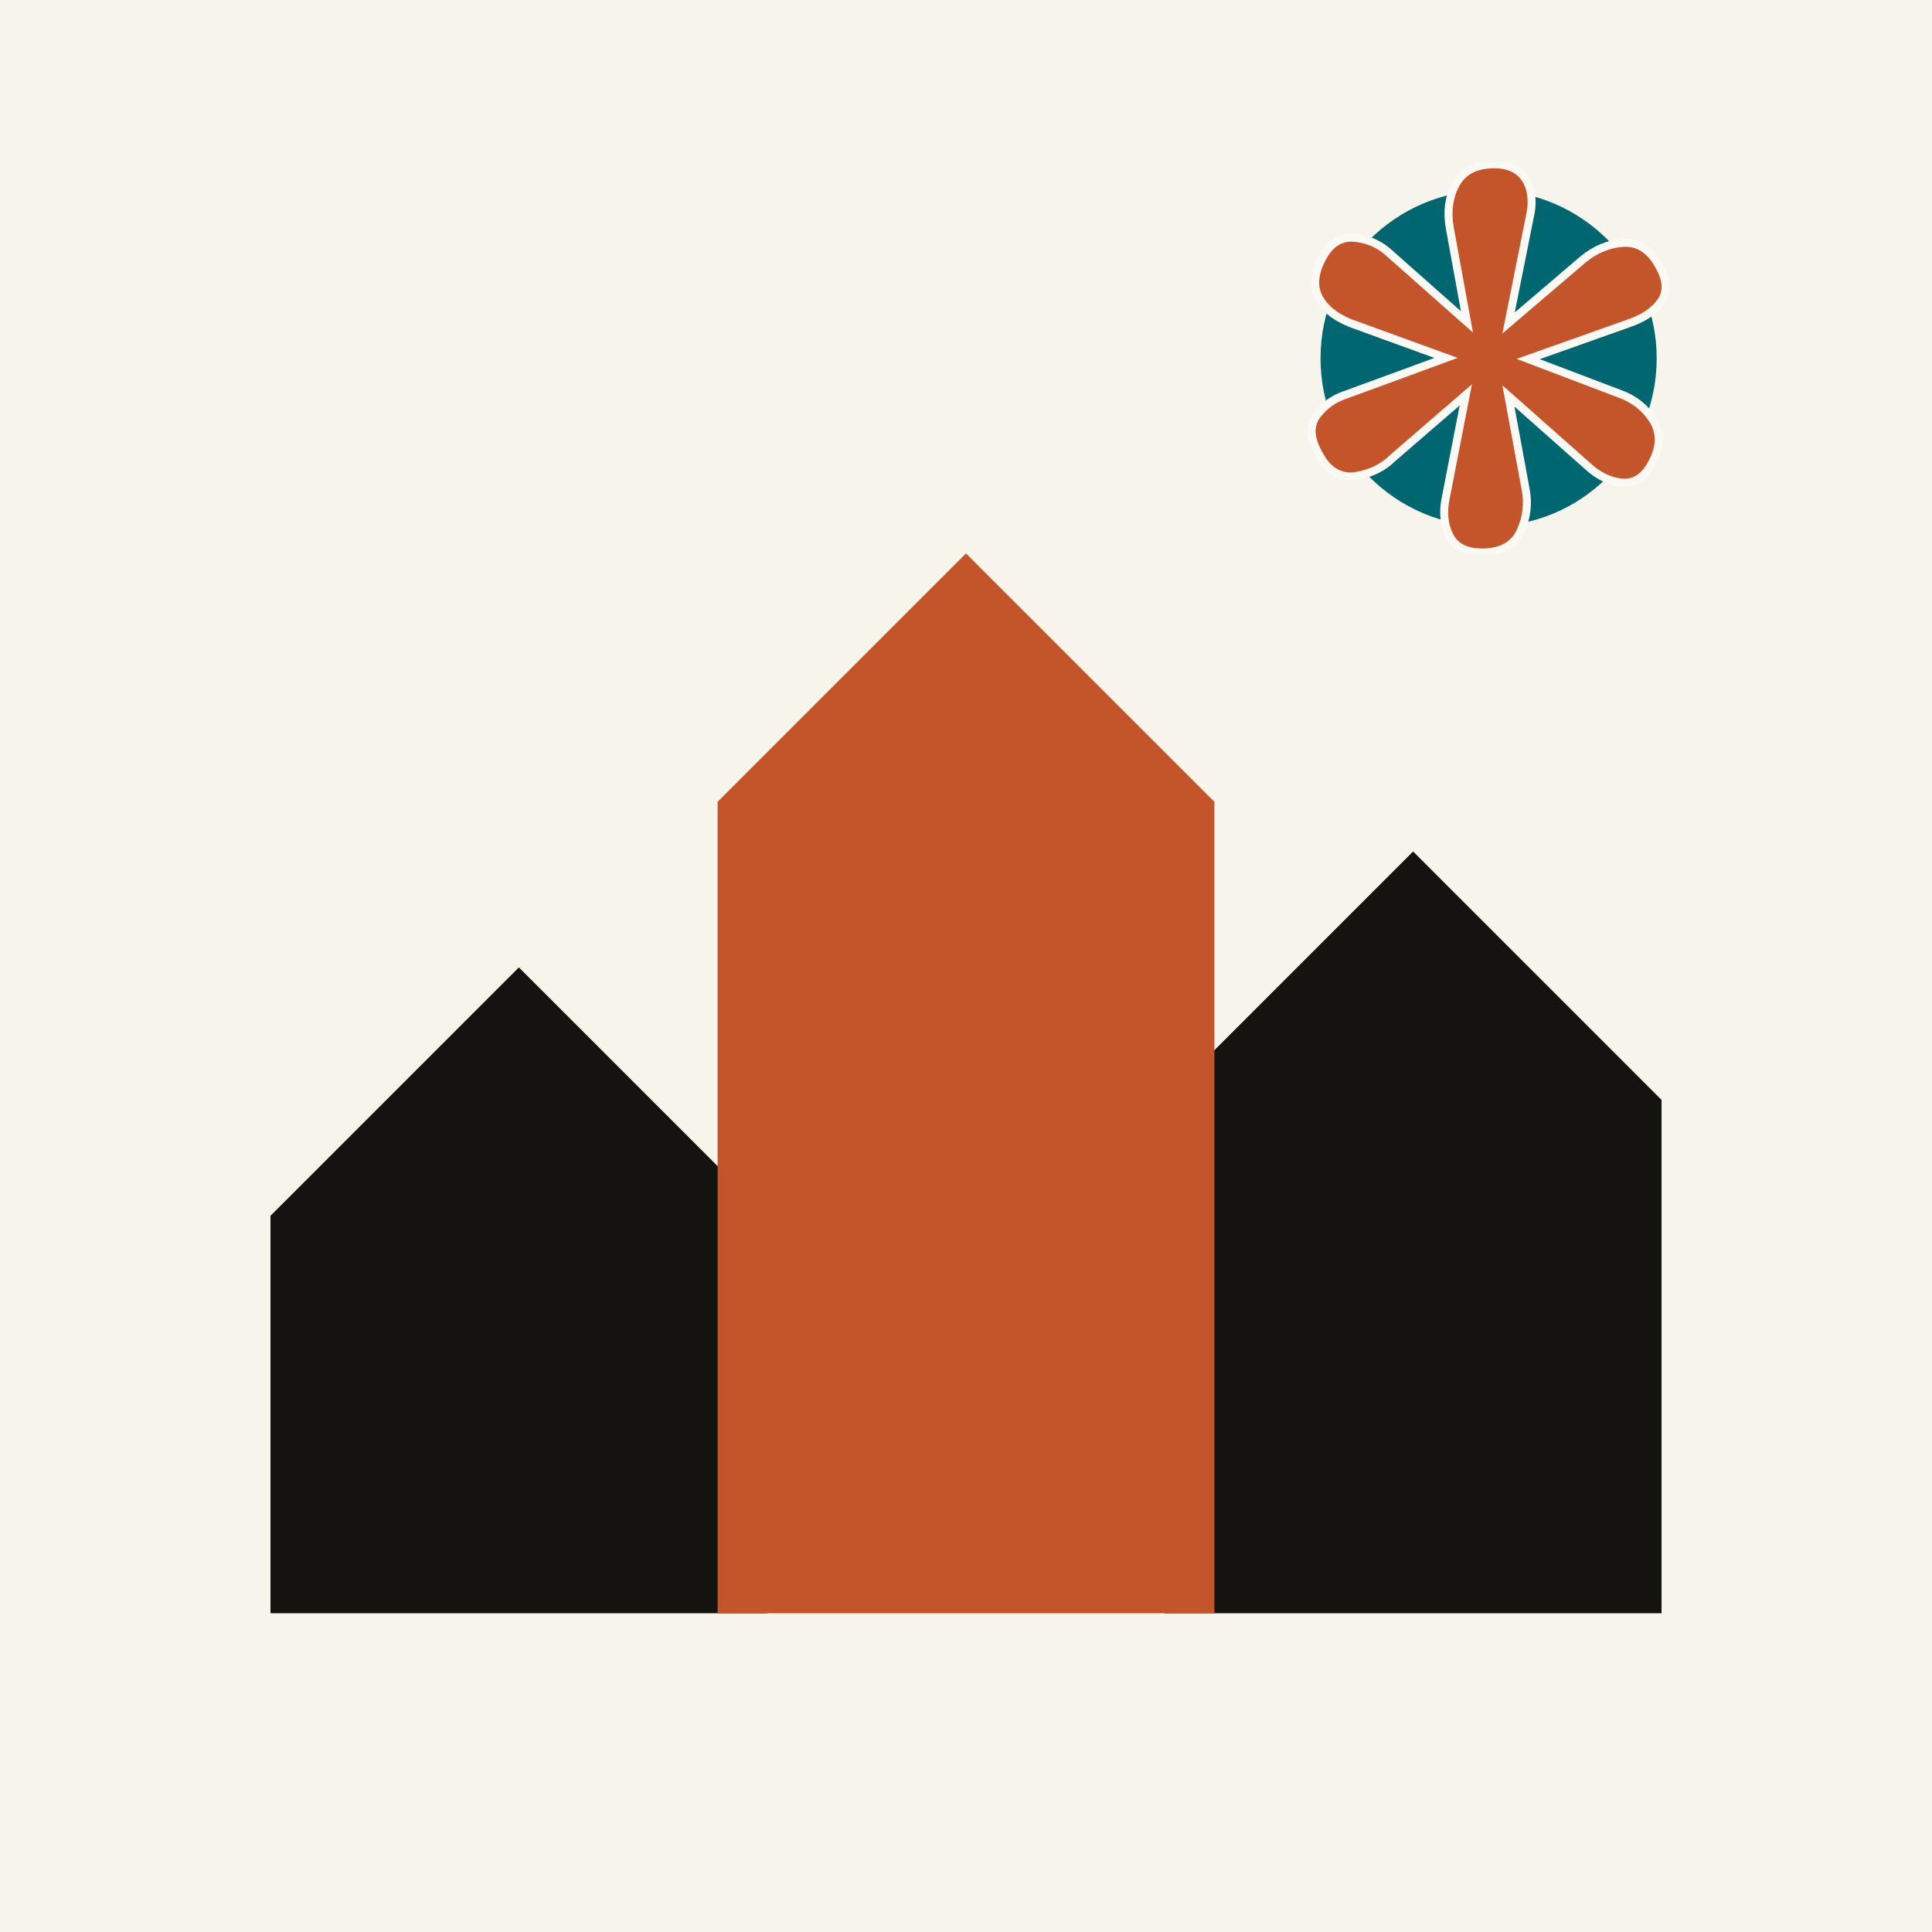
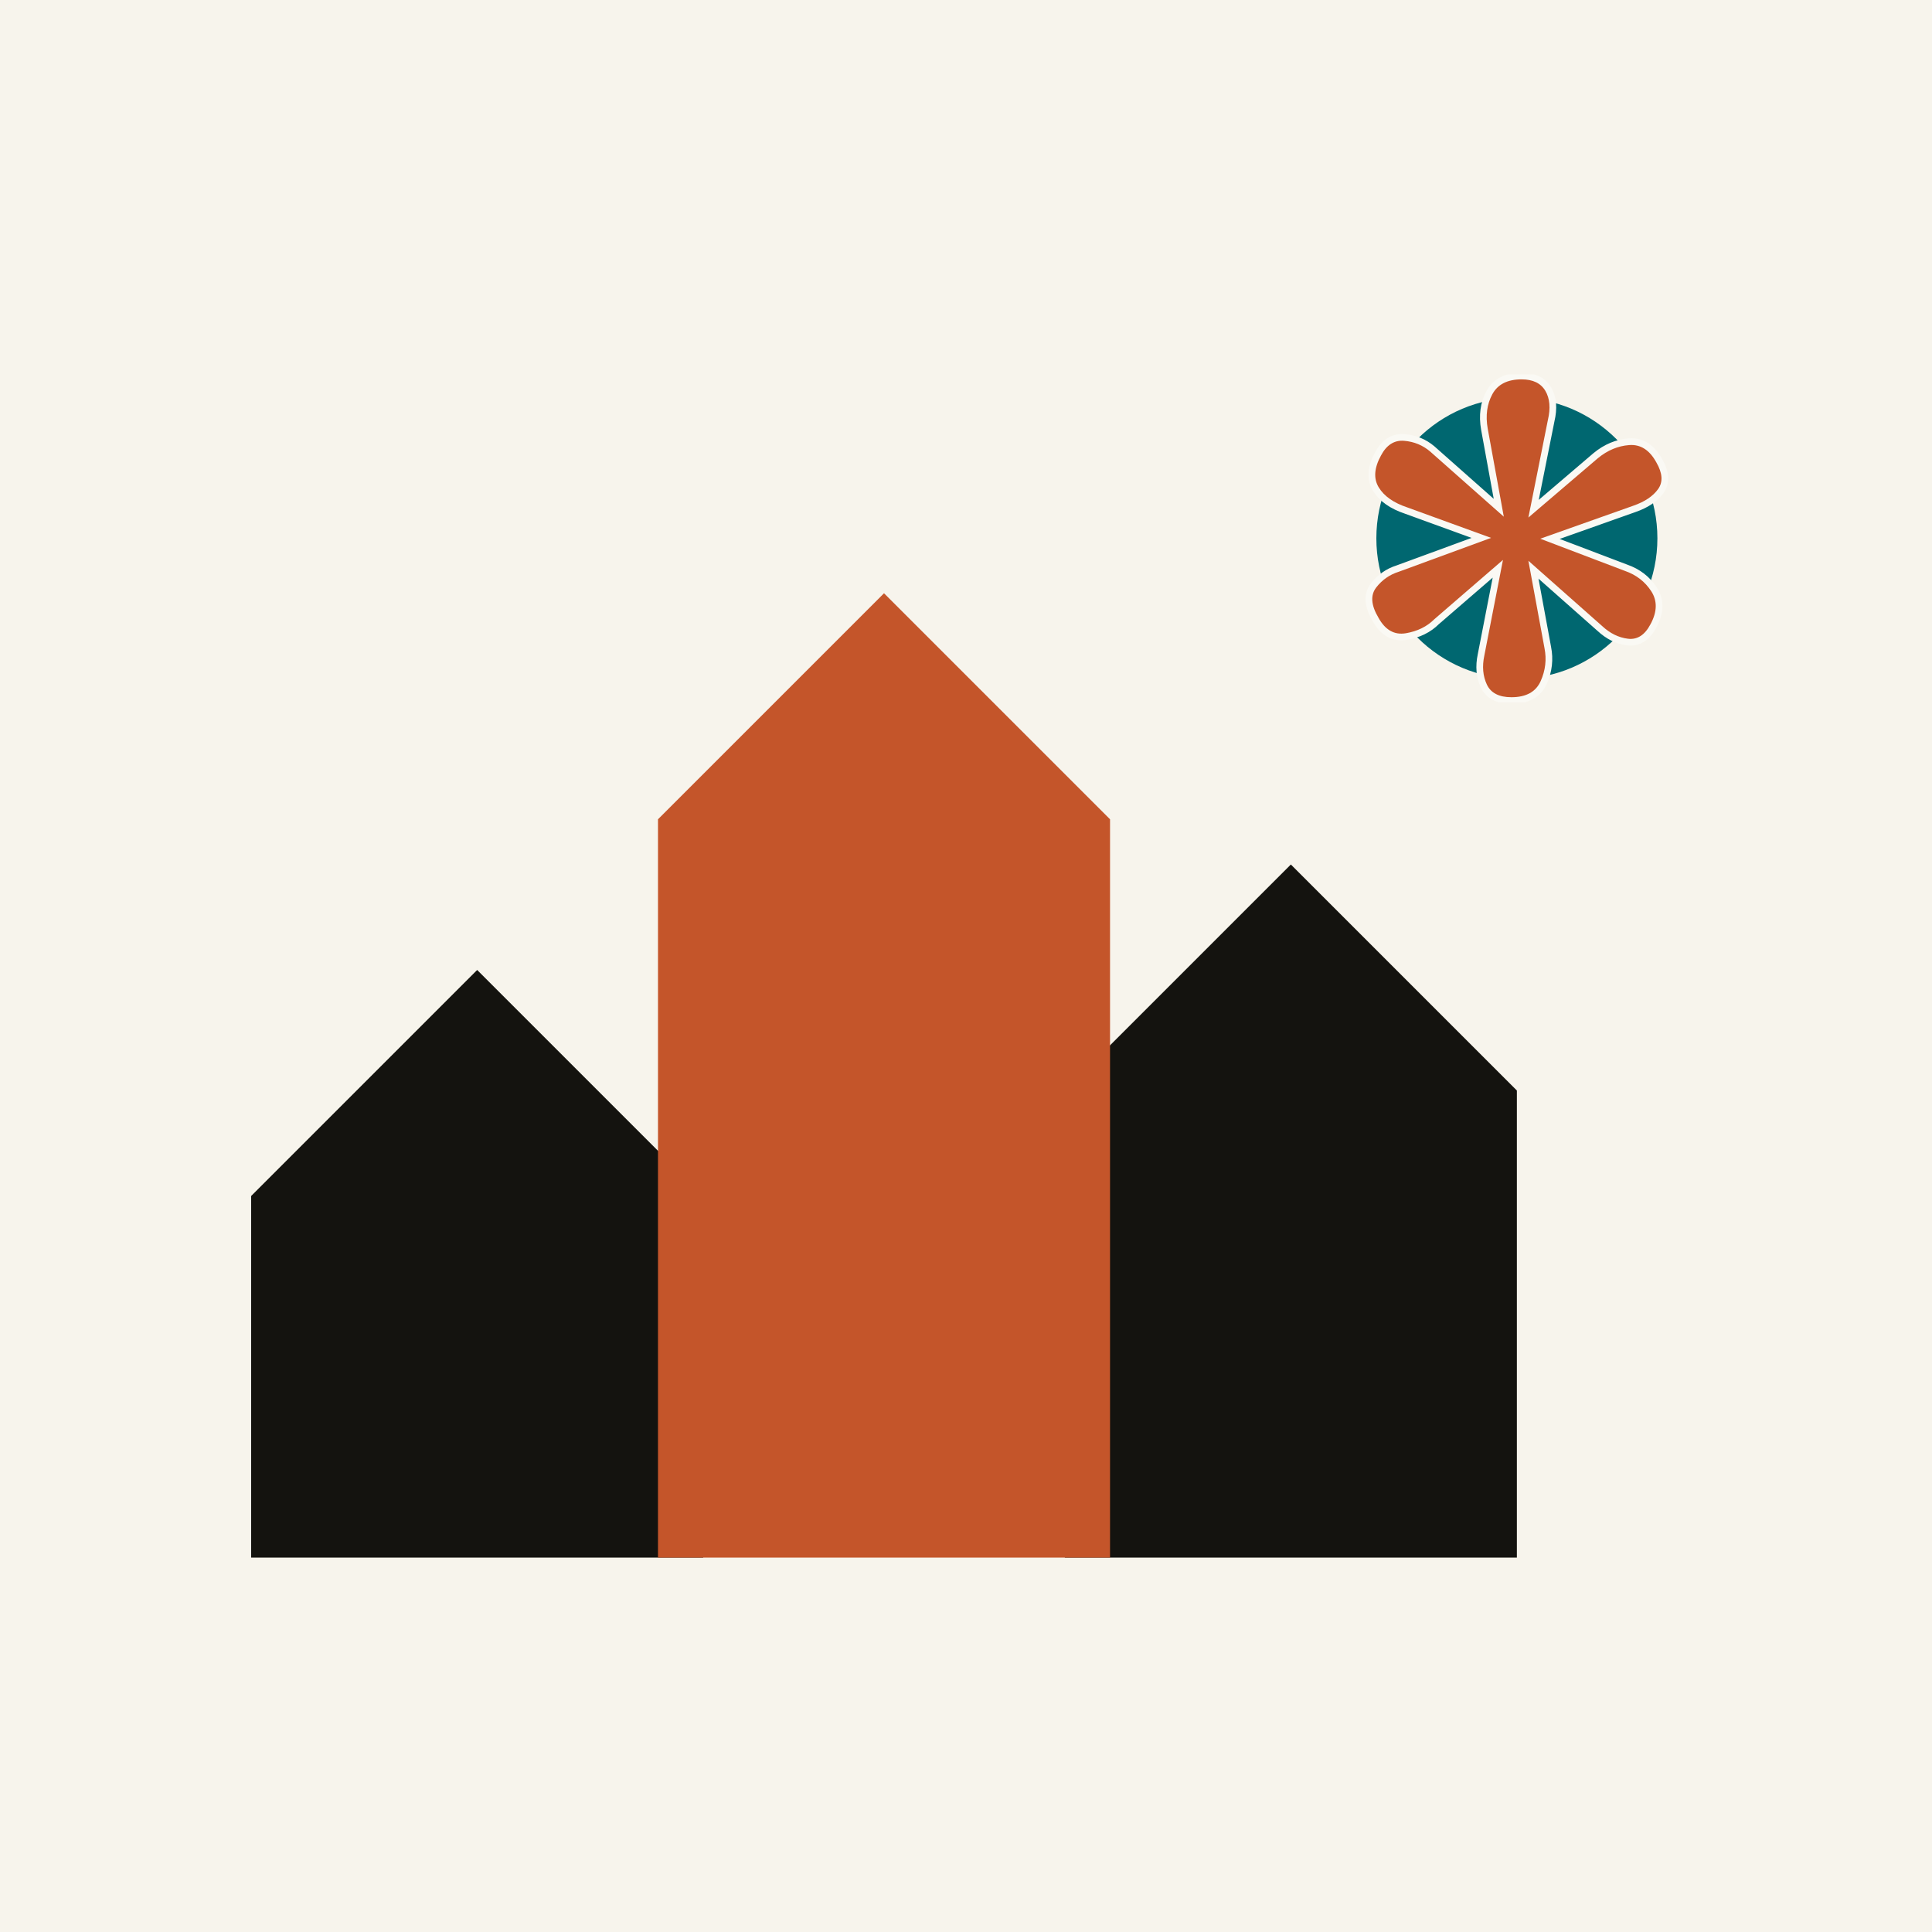
<svg xmlns="http://www.w3.org/2000/svg" viewBox="0 0 100 100">
  <rect width="100" height="100" fill="#F7F4EC" />
-   <g transform="translate(8.857 9.786) scale(3.4286)">
+   <g transform="translate(8.320 13.549) scale(3.1197)">
    <path fill="#14130F" d="M1.5 21.5V15.5L5.25 11.75L9 15.5V21.5ZM15 21.5V13.75L18.75 10L22.5 13.75V21.5Z" />
    <path fill="#C4552A" d="M8.25 21.5V9.25L12 5.5L15.75 9.25V21.5Z" />
+     <svg class="castor" x="19.780" y="1.868" width="5.440" height="5.440" viewBox="2.2 2.2 19.6 19.6" aria-hidden="true">
+       <path class="machine" d="M12 3.6C16.639 3.6 20.4 7.361 20.4 12C20.4 16.639 16.639 20.4 12 20.4C7.361 20.4 3.6 16.639 3.6 12C3.6 7.361 7.361 3.6 12 3.6Z" fill="#006770" fill-rule="nonzero" />
+       <path class="keyline" d="M11.674 21.5Q10.56 21.5 10.205 20.74Q9.85 19.98 10.053 19.017L11.168 13.292L7.064 16.839Q6.405 17.497 5.366 17.675Q4.328 17.852 3.72 16.737Q3.061 15.623 3.593 14.939Q4.125 14.255 4.936 14.001L10.458 11.975L5.442 10.151Q4.226 9.745 3.745 8.96Q3.264 8.175 3.872 7.06Q4.378 6.097 5.265 6.173Q6.152 6.249 6.81 6.807L11.218 10.708L10.256 5.439Q10.053 4.273 10.534 3.387Q11.016 2.5 12.282 2.5Q13.296 2.5 13.701 3.184Q14.106 3.868 13.853 4.932L12.688 10.759L16.842 7.212Q17.704 6.503 18.717 6.427Q19.73 6.351 20.338 7.465Q20.896 8.428 20.44 9.061Q19.984 9.695 18.97 10.049L13.397 12.025L18.464 13.951Q19.477 14.305 20.034 15.167Q20.592 16.028 19.984 17.143Q19.477 18.105 18.641 18.004Q17.805 17.903 17.096 17.244L12.688 13.343L13.65 18.561Q13.853 19.575 13.422 20.537Q12.992 21.5 11.674 21.5Z" fill="none" stroke="#FAF9F4" stroke-width="0.8" stroke-linejoin="round" />
+       <path class="human" d="M11.674 21.5Q10.56 21.5 10.205 20.74Q9.85 19.98 10.053 19.017L11.168 13.292L7.064 16.839Q6.405 17.497 5.366 17.675Q4.328 17.852 3.72 16.737Q3.061 15.623 3.593 14.939Q4.125 14.255 4.936 14.001L10.458 11.975L5.442 10.151Q4.226 9.745 3.745 8.96Q3.264 8.175 3.872 7.06Q4.378 6.097 5.265 6.173Q6.152 6.249 6.81 6.807L11.218 10.708L10.256 5.439Q10.053 4.273 10.534 3.387Q11.016 2.5 12.282 2.5Q13.296 2.5 13.701 3.184Q14.106 3.868 13.853 4.932L12.688 10.759L16.842 7.212Q17.704 6.503 18.717 6.427Q19.73 6.351 20.338 7.465Q20.896 8.428 20.44 9.061Q19.984 9.695 18.97 10.049L13.397 12.025L18.464 13.951Q19.477 14.305 20.034 15.167Q20.592 16.028 19.984 17.143Q19.477 18.105 18.641 18.004Q17.805 17.903 17.096 17.244L12.688 13.343L13.65 18.561Q13.853 19.575 13.422 20.537Q12.992 21.5 11.674 21.5Z" fill="#C4552A" />
+     </svg>
  </g>
-   <svg class="castor" x="66.90" y="8.40" width="20.3" height="20.3" viewBox="2.2 2.2 19.6 19.6" aria-hidden="true">
-     <path class="machine" d="M12 3.6C16.639 3.6 20.4 7.361 20.4 12C20.4 16.639 16.639 20.4 12 20.4C7.361 20.4 3.6 16.639 3.6 12C3.6 7.361 7.361 3.6 12 3.6Z" fill="#006770" fill-rule="nonzero" />
-     <path class="keyline" d="M11.674 21.5Q10.56 21.5 10.205 20.74Q9.85 19.98 10.053 19.017L11.168 13.292L7.064 16.839Q6.405 17.497 5.366 17.675Q4.328 17.852 3.72 16.737Q3.061 15.623 3.593 14.939Q4.125 14.255 4.936 14.001L10.458 11.975L5.442 10.151Q4.226 9.745 3.745 8.96Q3.264 8.175 3.872 7.06Q4.378 6.097 5.265 6.173Q6.152 6.249 6.81 6.807L11.218 10.708L10.256 5.439Q10.053 4.273 10.534 3.387Q11.016 2.5 12.282 2.5Q13.296 2.5 13.701 3.184Q14.106 3.868 13.853 4.932L12.688 10.759L16.842 7.212Q17.704 6.503 18.717 6.427Q19.73 6.351 20.338 7.465Q20.896 8.428 20.44 9.061Q19.984 9.695 18.97 10.049L13.397 12.025L18.464 13.951Q19.477 14.305 20.034 15.167Q20.592 16.028 19.984 17.143Q19.477 18.105 18.641 18.004Q17.805 17.903 17.096 17.244L12.688 13.343L13.65 18.561Q13.853 19.575 13.422 20.537Q12.992 21.5 11.674 21.5Z" fill="none" stroke="#FAF9F4" stroke-width="0.8" stroke-linejoin="round" />
-     <path class="human" d="M11.674 21.5Q10.56 21.5 10.205 20.74Q9.85 19.98 10.053 19.017L11.168 13.292L7.064 16.839Q6.405 17.497 5.366 17.675Q4.328 17.852 3.72 16.737Q3.061 15.623 3.593 14.939Q4.125 14.255 4.936 14.001L10.458 11.975L5.442 10.151Q4.226 9.745 3.745 8.96Q3.264 8.175 3.872 7.06Q4.378 6.097 5.265 6.173Q6.152 6.249 6.81 6.807L11.218 10.708L10.256 5.439Q10.053 4.273 10.534 3.387Q11.016 2.5 12.282 2.5Q13.296 2.5 13.701 3.184Q14.106 3.868 13.853 4.932L12.688 10.759L16.842 7.212Q17.704 6.503 18.717 6.427Q19.73 6.351 20.338 7.465Q20.896 8.428 20.44 9.061Q19.984 9.695 18.97 10.049L13.397 12.025L18.464 13.951Q19.477 14.305 20.034 15.167Q20.592 16.028 19.984 17.143Q19.477 18.105 18.641 18.004Q17.805 17.903 17.096 17.244L12.688 13.343L13.65 18.561Q13.853 19.575 13.422 20.537Q12.992 21.5 11.674 21.5Z" fill="#C4552A" />
-   </svg>
</svg>
